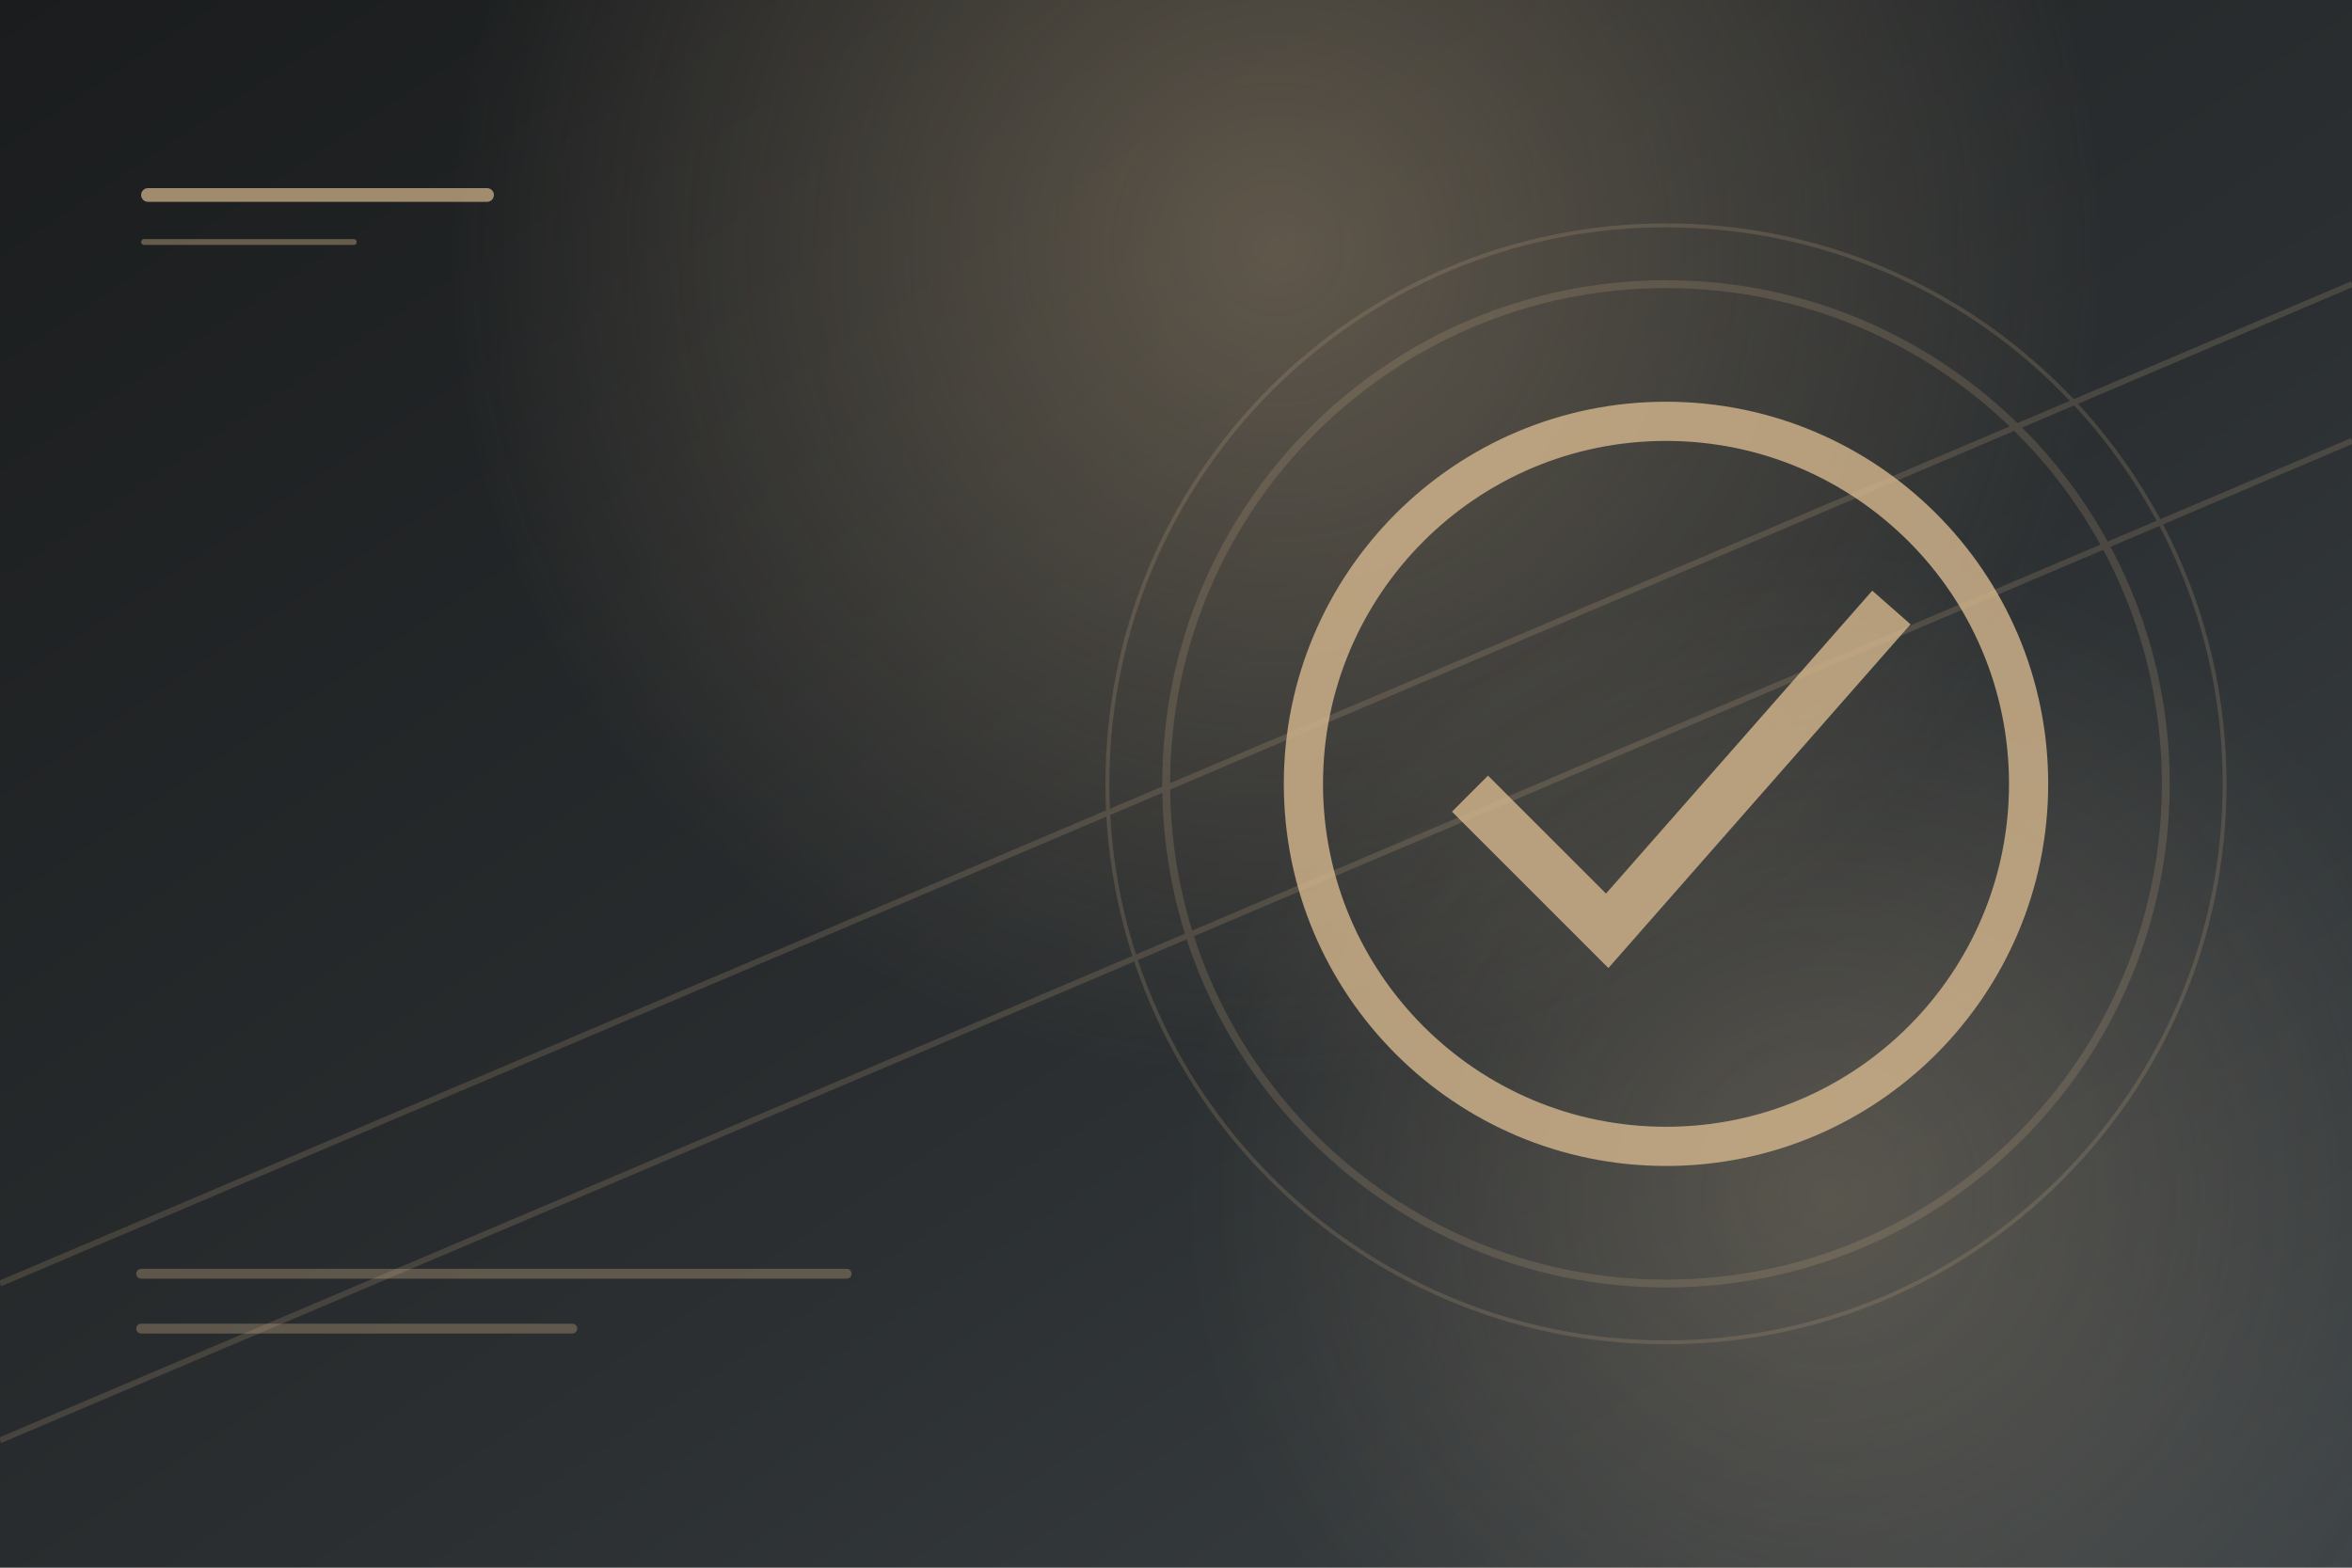
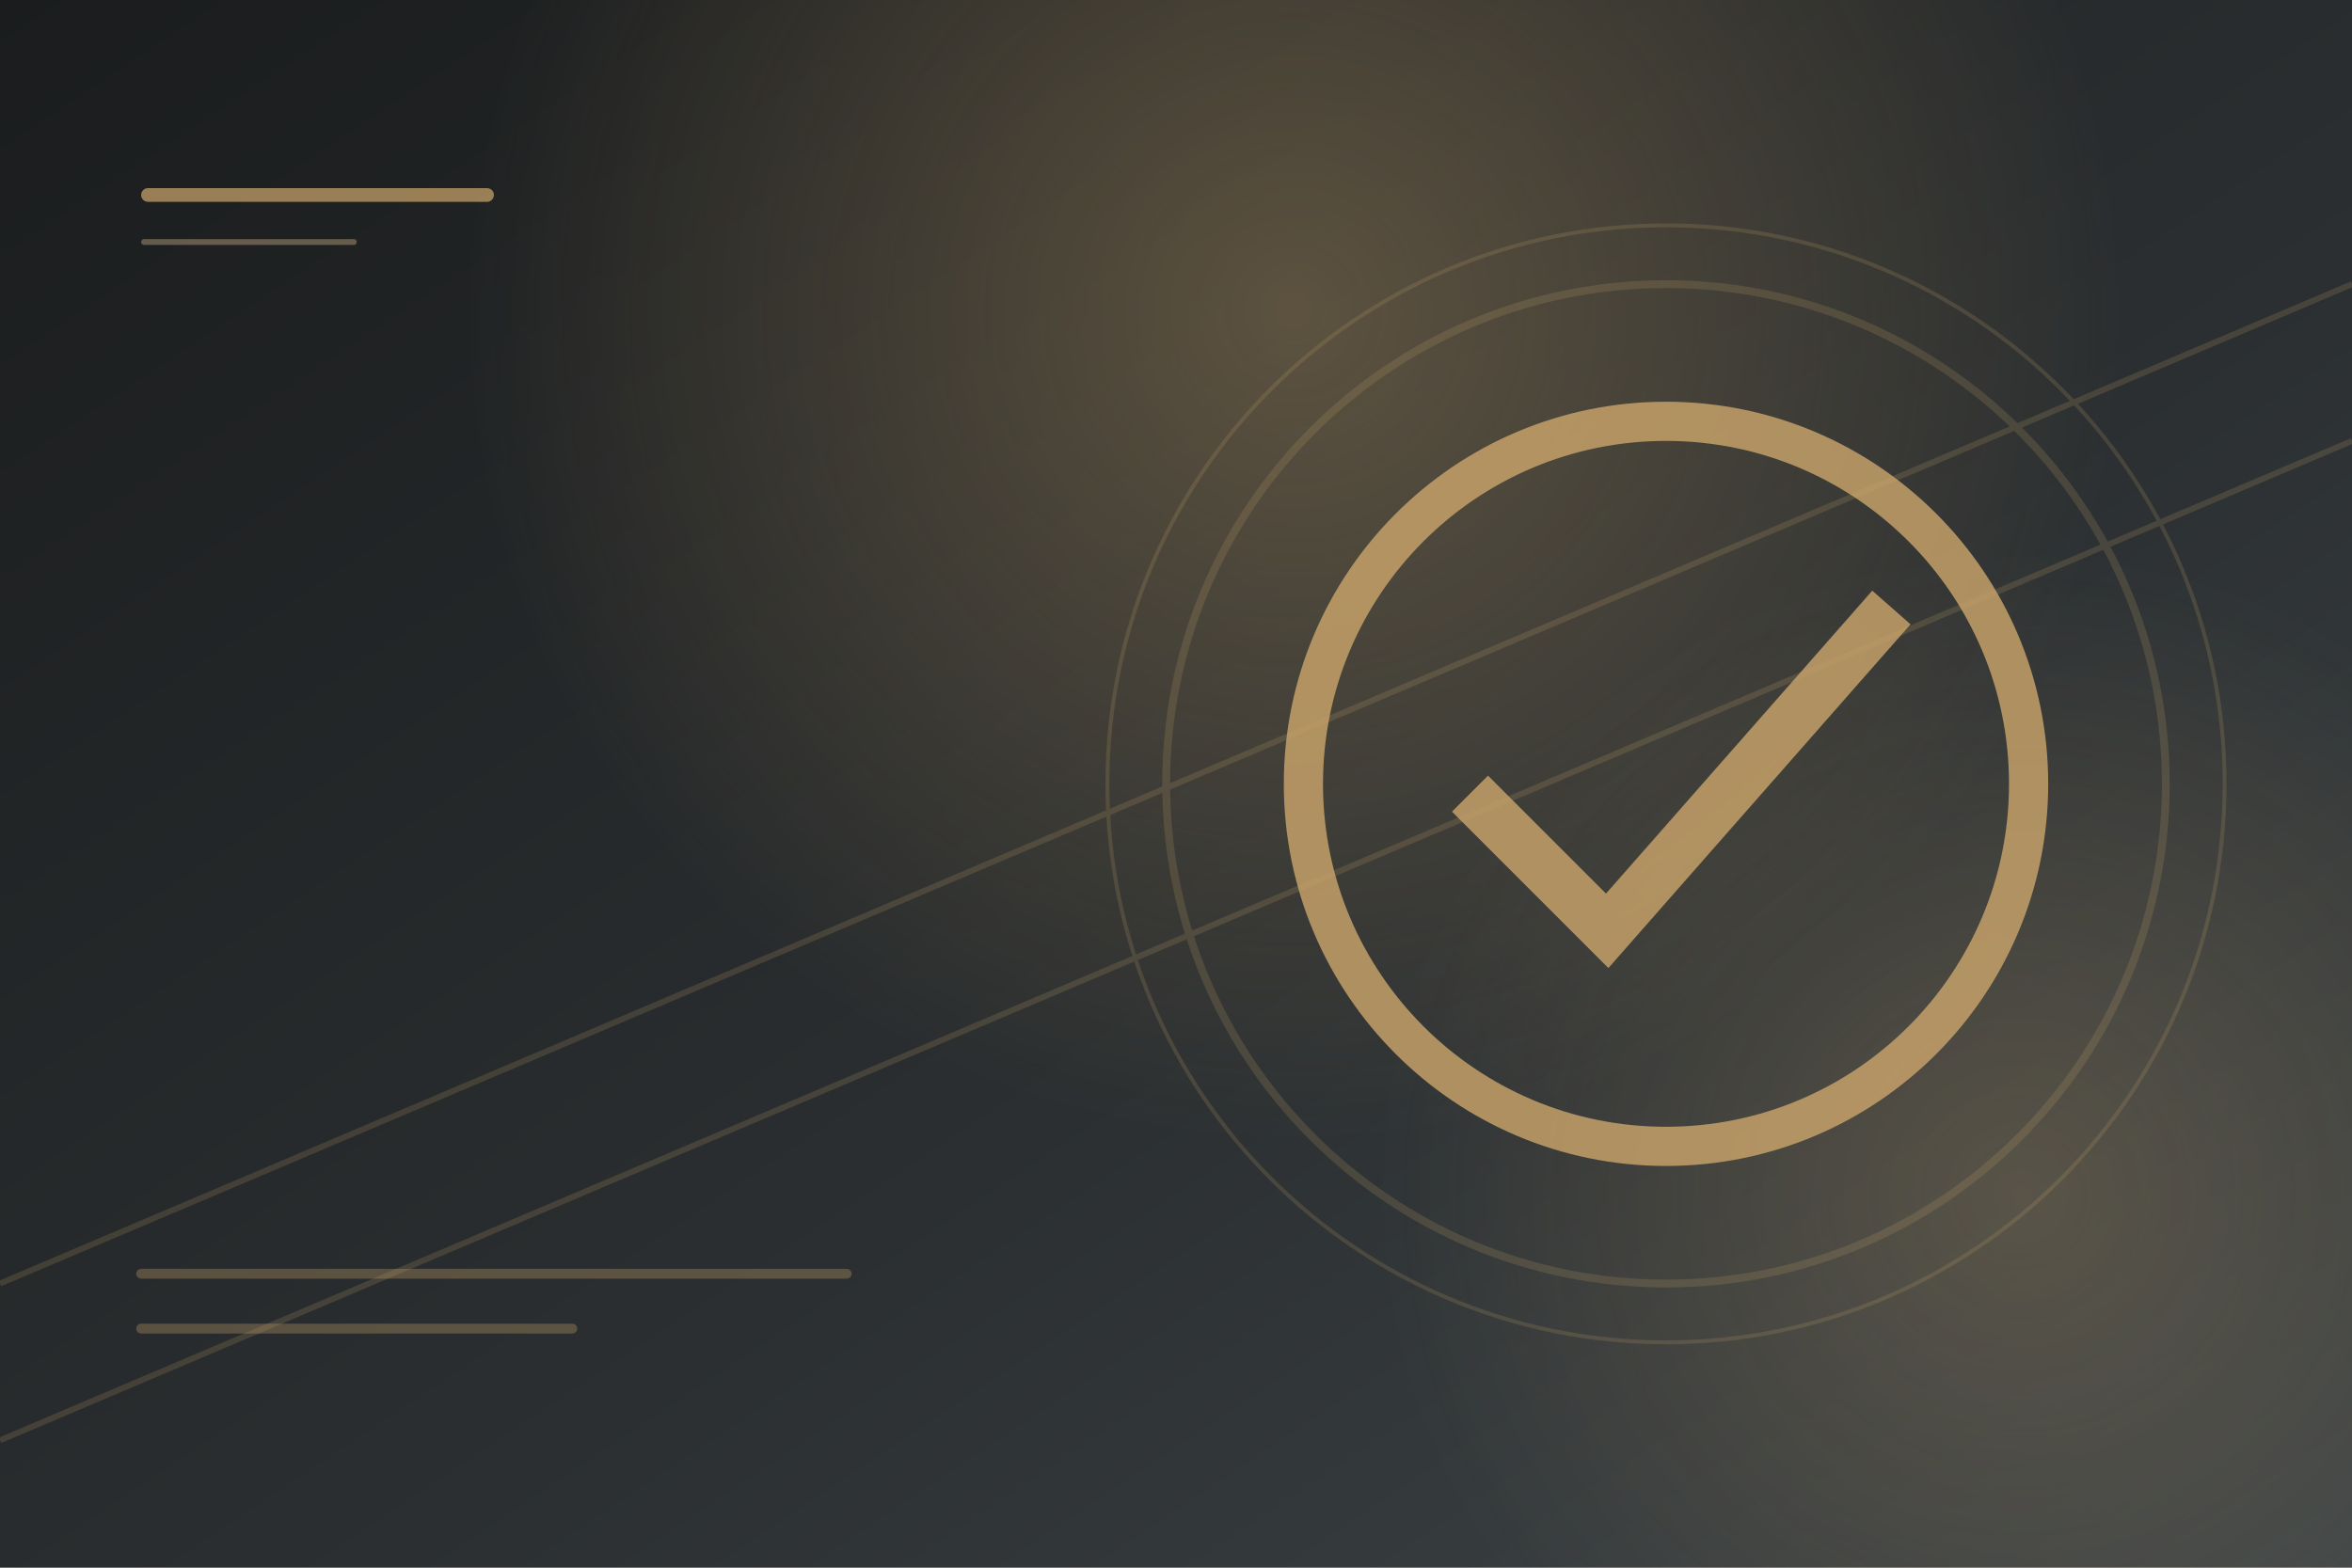
<svg xmlns="http://www.w3.org/2000/svg" width="1200" height="800" viewBox="0 0 1200 800" preserveAspectRatio="xMidYMid meet" role="img" aria-labelledby="title desc">
  <defs>
    <linearGradient id="bg" x1="0" y1="0" x2="1" y2="1">
      <stop stop-color="#1a1c1d" />
      <stop offset=".58" stop-color="#2b2f31" />
      <stop offset="1" stop-color="#3e4447" />
    </linearGradient>
    <radialGradient id="glow">
-       <stop stop-color="#d2b48c" stop-opacity=".34" />
-       <stop offset="1" stop-color="#d2b48c" stop-opacity="0" />
+       <stop stop-color="#c9a46a" stop-opacity=".34" />
+       <stop offset="1" stop-color="#c9a46a" stop-opacity="0" />
    </radialGradient>
  </defs>
  <rect width="1200" height="800" fill="url(#bg)" />
-   <circle cx="651" cy="128" r="420" fill="url(#glow)" />
-   <circle cx="933" cy="610" r="330" fill="url(#glow)" opacity=".7" />
-   <g fill="none" stroke="#d2b48c" opacity=".18">
+   <circle cx="660" cy="160" r="420" fill="url(#glow)" />
+   <circle cx="1031" cy="610" r="330" fill="url(#glow)" opacity=".7" />
+   <g fill="none" stroke="#c9a46a" opacity=".18">
    <path d="M0 655 1200 145M0 735 1200 225" stroke-width="3" />
    <circle cx="850" cy="400" r="255" stroke-width="4" />
    <circle cx="850" cy="400" r="285" stroke-width="2" />
  </g>
-   <g color="#d2b48c" opacity=".82">
+   <g color="#c9a46a" opacity=".82">
    <circle cx="850" cy="400" r="185" fill="none" stroke="currentColor" stroke-width="20" />
    <path d="m750 405 70 70 145-165" fill="none" stroke="currentColor" stroke-width="26" />
  </g>
-   <rect x="72" y="96" width="180" height="7" rx="3.5" fill="#d2b48c" opacity=".72" />
+   <rect x="72" y="96" width="180" height="7" rx="3.5" fill="#c9a46a" opacity=".72" />
  <rect x="72" y="122" width="110" height="3" rx="1.5" fill="#d2b48c" opacity=".4" />
-   <path d="M72 650h360M72 678h220" stroke="#d2b48c" stroke-width="5" stroke-linecap="round" opacity=".32" />
+   <path d="M72 650h360M72 678h220" stroke="#c9a46a" stroke-width="5" stroke-linecap="round" opacity=".32" />
</svg>
